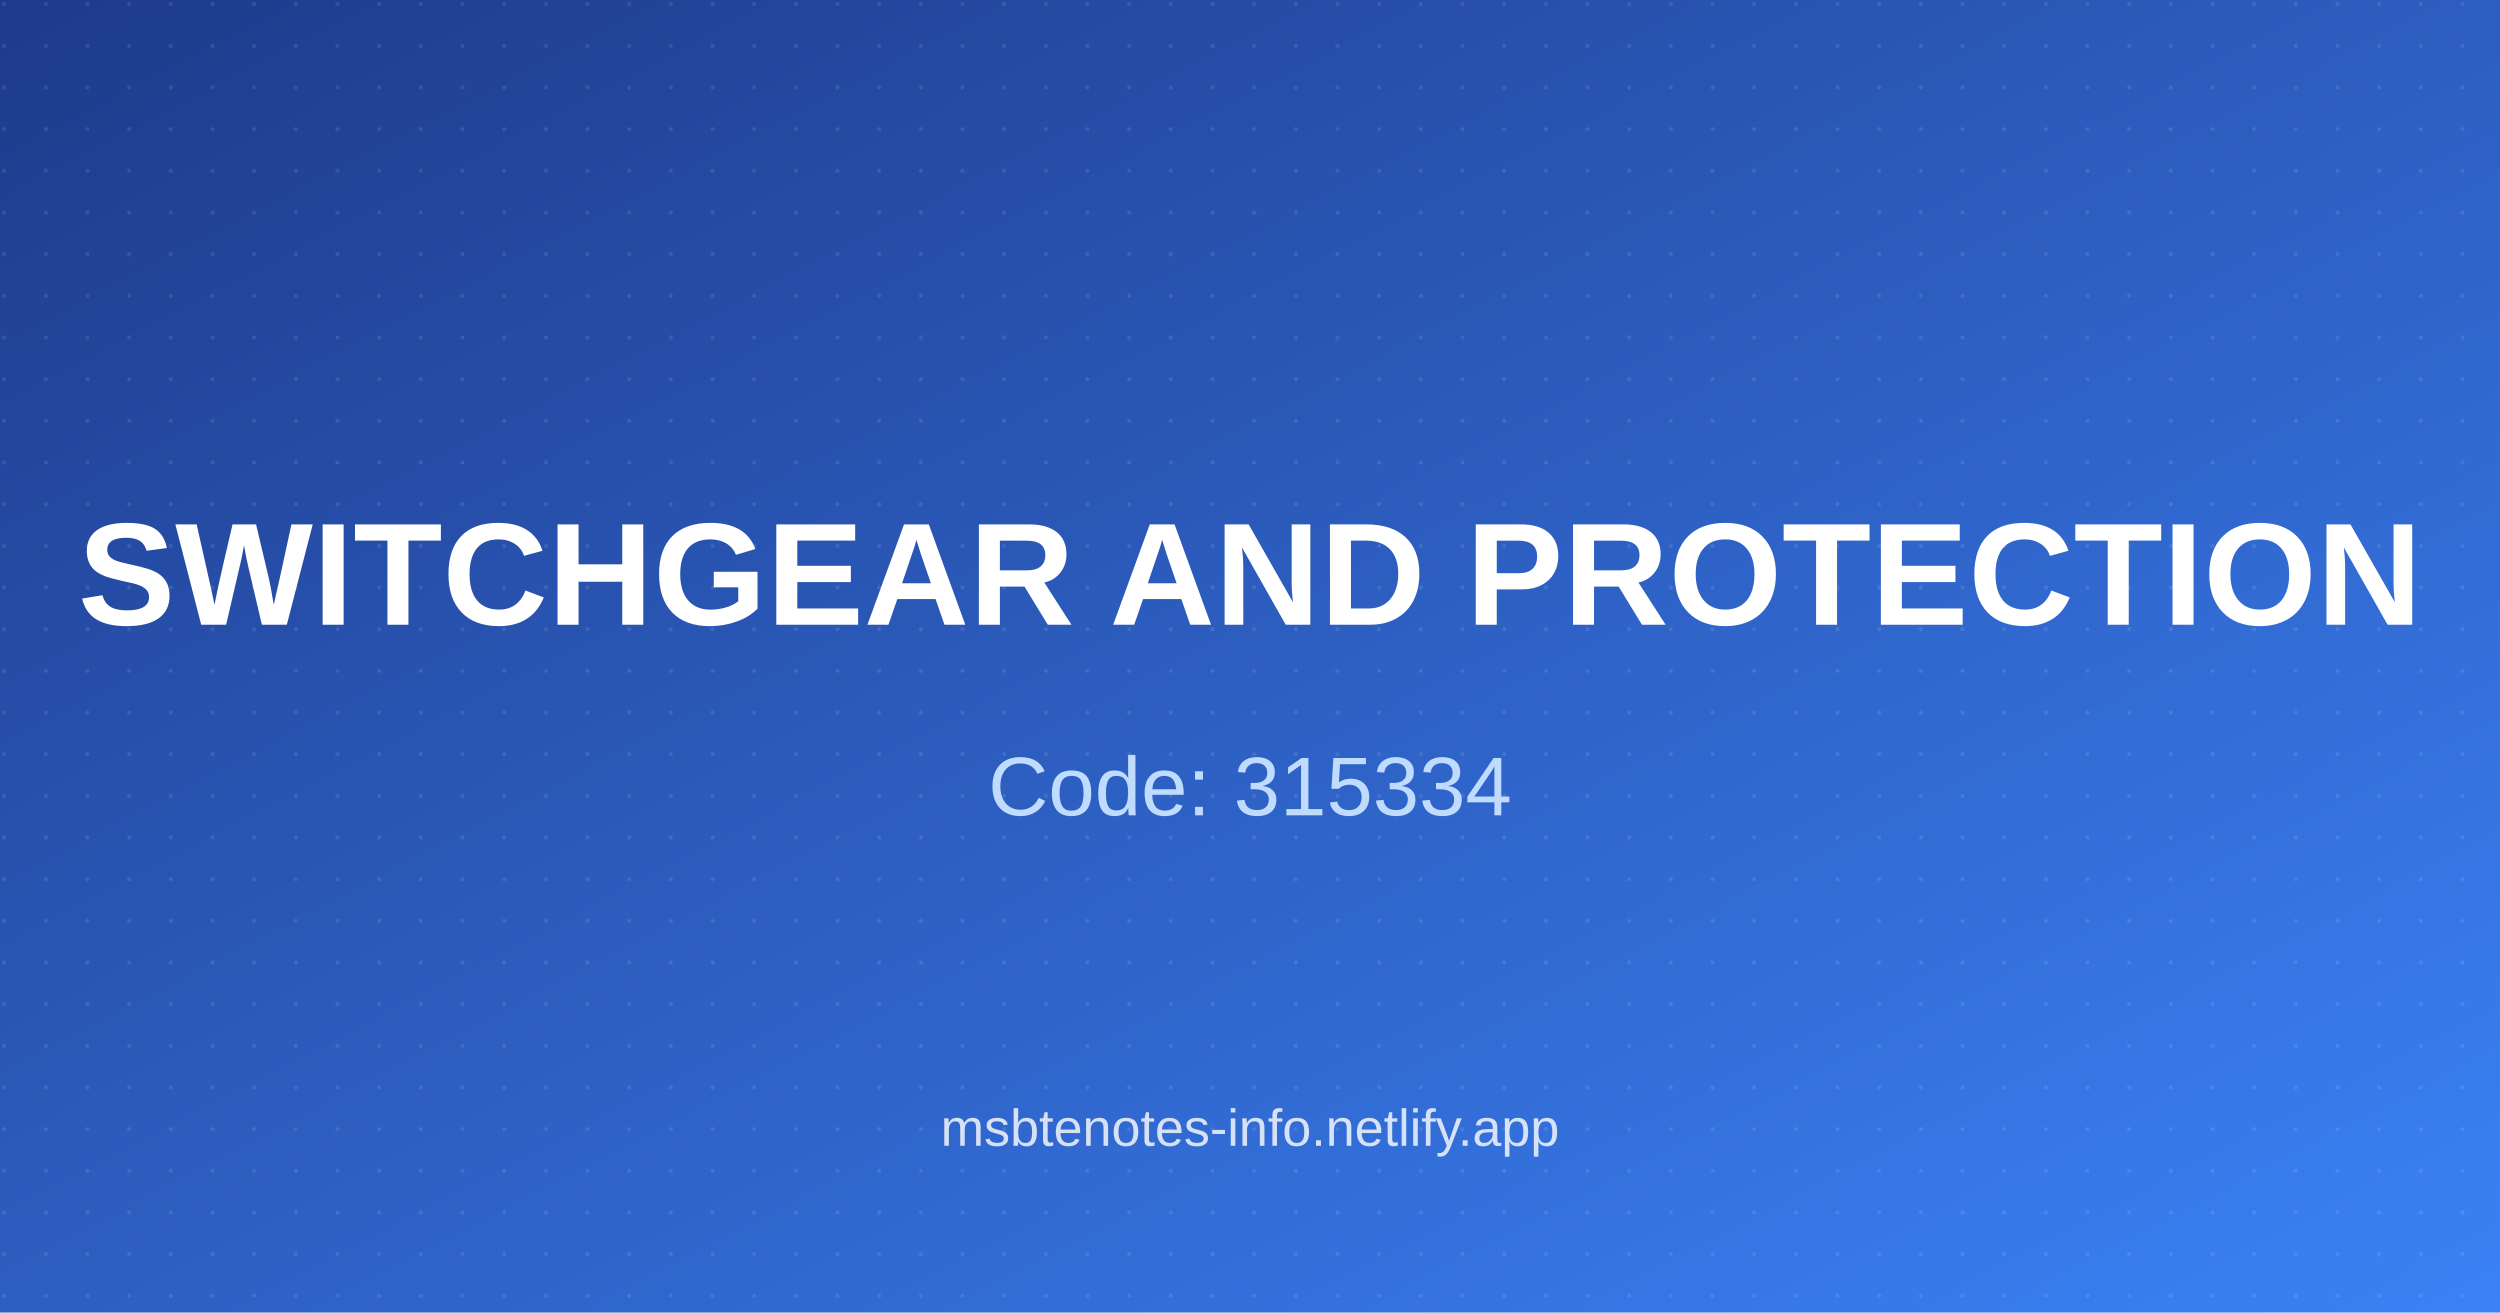
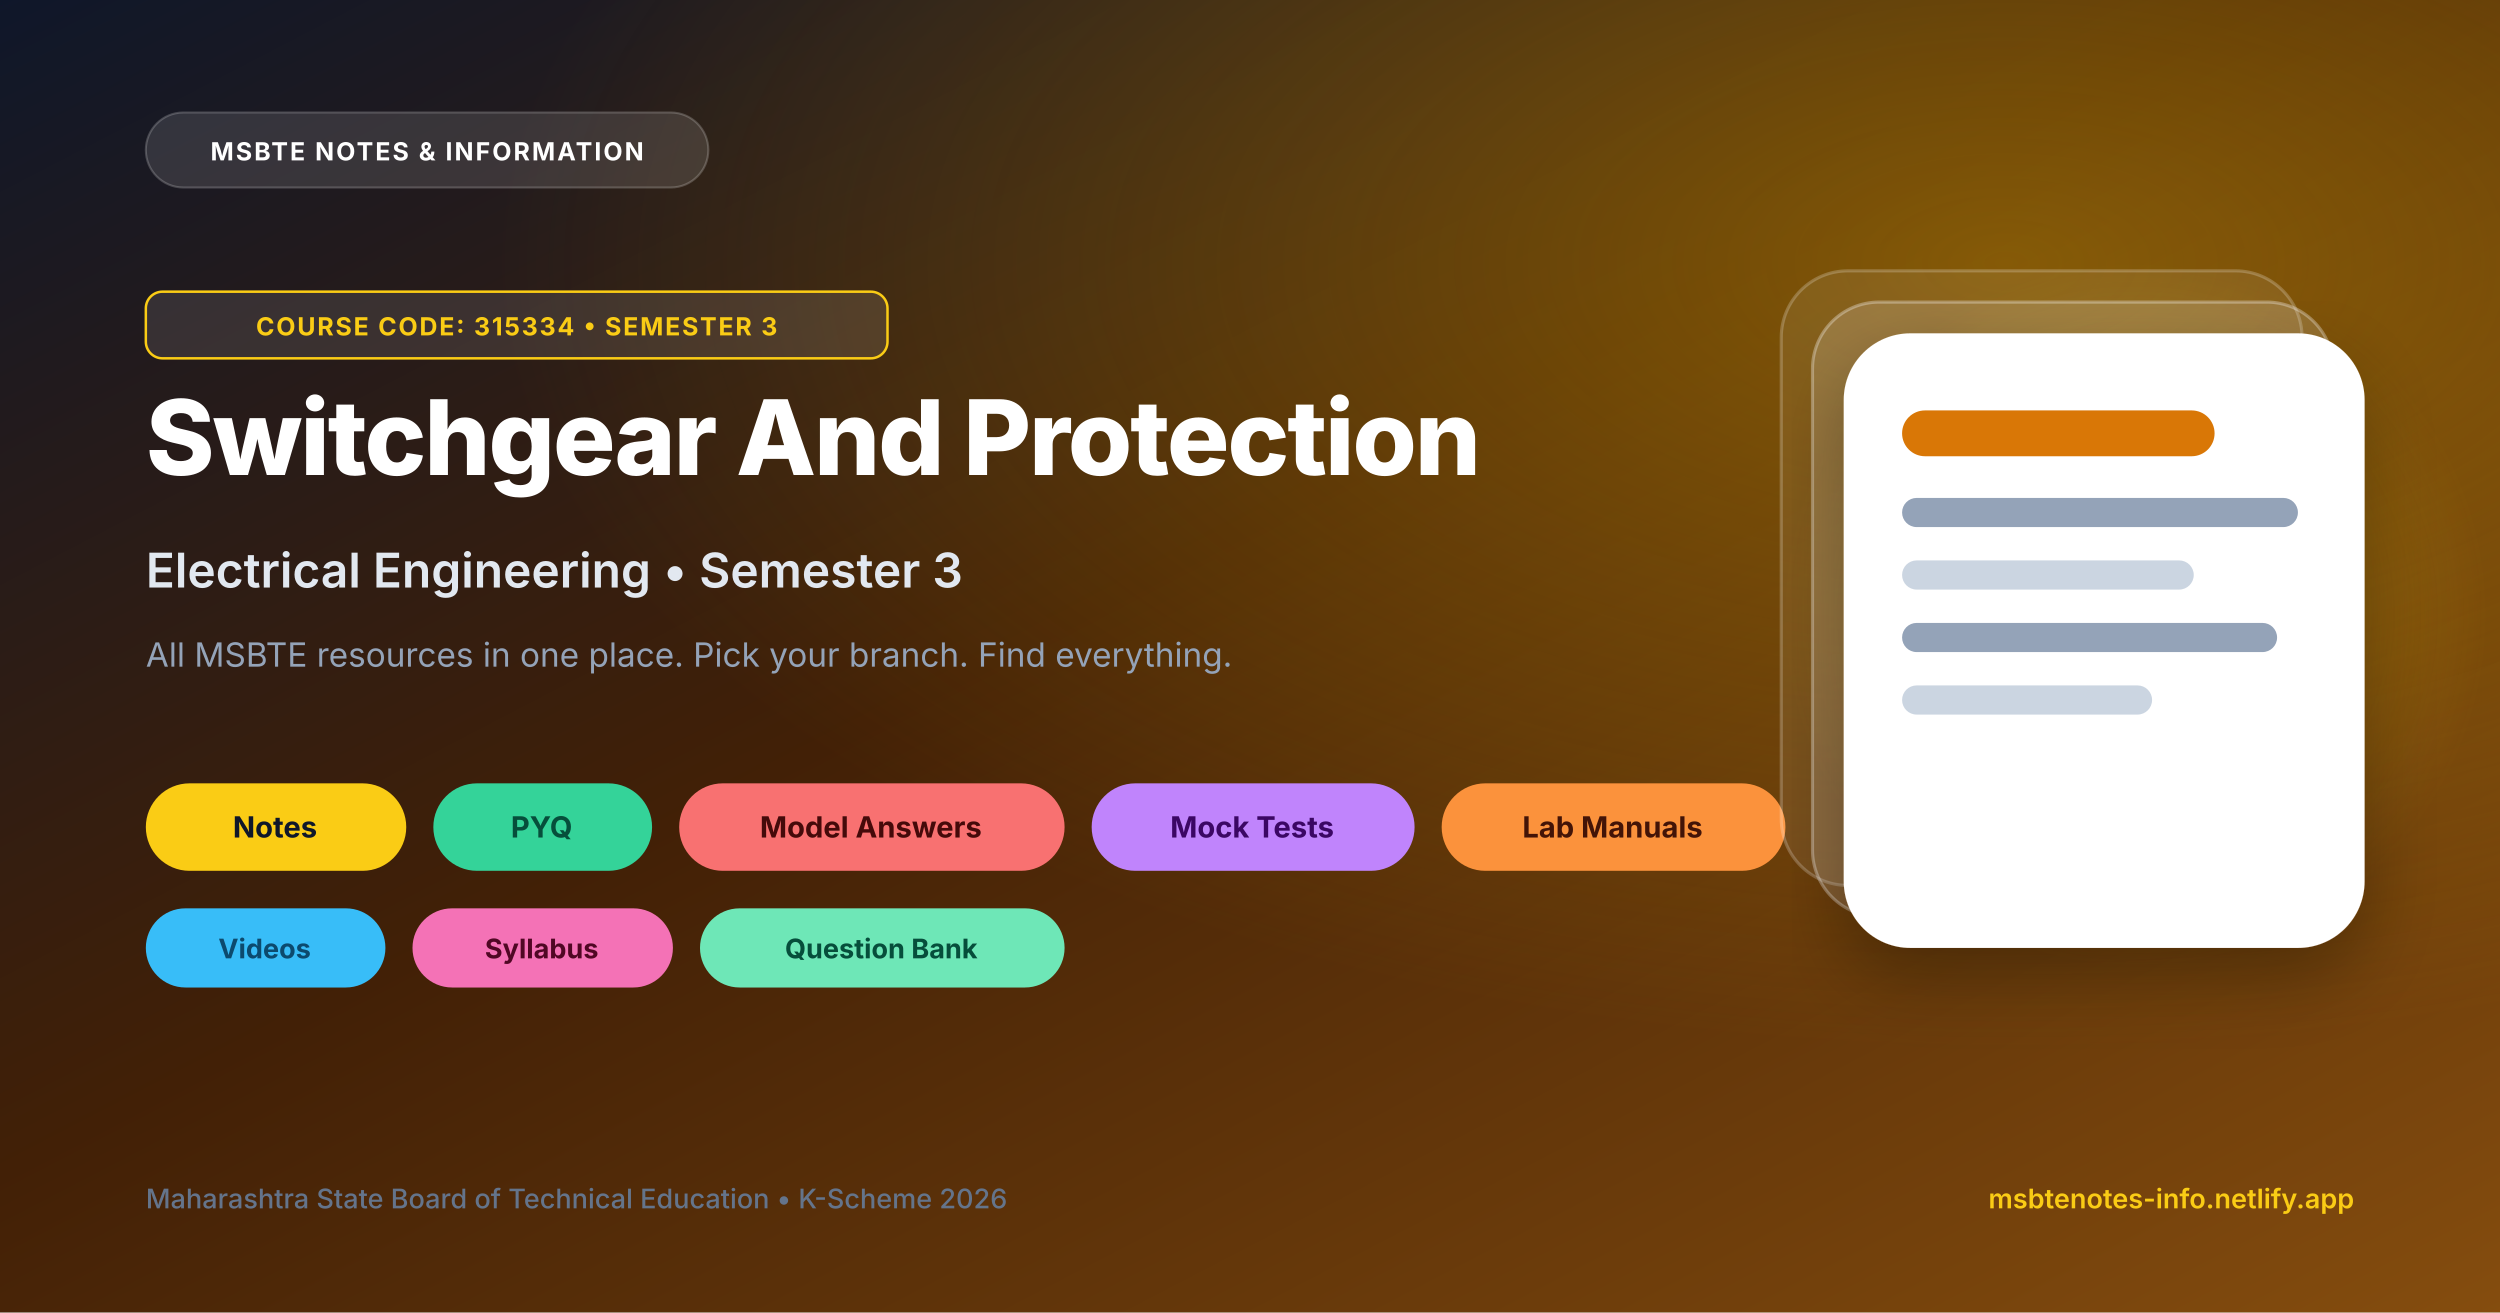
- <svg xmlns="http://www.w3.org/2000/svg" width="1200" height="630">
+ <svg xmlns="http://www.w3.org/2000/svg" width="1200" height="630" viewBox="0 0 1200 630">
  <defs>
-     <linearGradient id="grad1" x1="0%" y1="0%" x2="100%" y2="100%">
-       <stop offset="0%" style="stop-color:#1e3a8a;stop-opacity:1" />
-       <stop offset="100%" style="stop-color:#3b82f6;stop-opacity:1" />
+     <linearGradient id="bgGrad" x1="0%" y1="0%" x2="100%" y2="100%">
+       <stop offset="0%" stop-color="#0f172a" />
+       <stop offset="45%" stop-color="#422006" />
+       <stop offset="100%" stop-color="#854d0e" />
    </linearGradient>
-     <pattern id="pattern1" x="0" y="0" width="20" height="20" patternUnits="userSpaceOnUse">
-       <circle cx="2" cy="2" r="1" fill="rgba(255,255,255,0.1)" />
-     </pattern>
+     <radialGradient id="bgGlow" cx="80%" cy="20%" r="60%">
+       <stop offset="0%" stop-color="#eab308" stop-opacity="0.38" />
+       <stop offset="100%" stop-color="#eab308" stop-opacity="0" />
+     </radialGradient>
+     <radialGradient id="cardGlow" cx="50%" cy="50%" r="50%">
+       <stop offset="0%" stop-color="#facc15" stop-opacity="0.32" />
+       <stop offset="100%" stop-color="#facc15" stop-opacity="0" />
+     </radialGradient>
+     <filter id="dropShadow" x="-10%" y="-10%" width="130%" height="130%">
+       <feDropShadow dx="0" dy="14" stdDeviation="18" flood-color="#000000" flood-opacity="0.32" />
+     </filter>
  </defs>
-   <rect width="1200" height="630" fill="url(#grad1)" />
-   <rect width="1200" height="630" fill="url(#pattern1)" />
-   <text x="600" y="280" font-family="Arial, sans-serif" font-weight="bold" font-size="70" fill="white" text-anchor="middle" dominant-baseline="middle">
-     SWITCHGEAR AND PROTECTION
-   </text>
-   <text x="600" y="380" font-family="Arial, sans-serif" font-size="40" fill="#bfdbfe" text-anchor="middle" dominant-baseline="middle">
-     Code: 315334
-   </text>
-   <text x="600" y="550" font-family="Arial, sans-serif" font-size="25" fill="rgba(255,255,255,0.8)" text-anchor="middle">
-     msbtenotes-info.netlify.app
-   </text>
+   <rect width="1200" height="630" fill="url(#bgGrad)" />
+   <rect width="1200" height="630" fill="url(#bgGlow)" />
+   <g transform="translate(70, 54)">
+     <rect width="270" height="36" rx="18" fill="rgba(255, 255, 255, 0.12)" stroke="rgba(255, 255, 255, 0.2)" stroke-width="1" />
+     <text x="135" y="23" font-family="'Segoe UI', Inter, -apple-system, sans-serif" font-size="12" font-weight="700" fill="#ffffff" letter-spacing="0.08em" text-anchor="middle">MSBTE NOTES &amp; INFORMATION</text>
+   </g>
+   <g transform="translate(70, 140)">
+     <rect width="356" height="32" rx="8" fill="rgba(255, 255, 255, 0.1)" stroke="#facc15" stroke-width="1.2" />
+     <text x="178" y="21" font-family="'Segoe UI', Inter, monospace" font-size="12" font-weight="700" fill="#facc15" letter-spacing="0.07em" text-anchor="middle">COURSE CODE: 315334 • SEMESTER 3</text>
+     <text x="0" y="88" font-family="'Segoe UI', Inter, -apple-system, sans-serif" font-size="50" font-weight="800" fill="#ffffff" letter-spacing="-0.02em">
+       Switchgear And Protection
+     </text>
+     <text x="0" y="142" font-family="'Segoe UI', Inter, -apple-system, sans-serif" font-size="23" font-weight="600" fill="#e2e8f0">
+       Electrical Engineering • Semester 3
+     </text>
+     <text x="0" y="180" font-family="'Segoe UI', Inter, -apple-system, sans-serif" font-size="16" font-weight="400" fill="#94a3b8">
+       All MSBTE resources in one place. Pick your branch. Find everything.
+     </text>
+     <g transform="translate(0, 236)">
+       <g transform="translate(0, 0)">
+         <rect width="125" height="42" rx="21" fill="#facc15" />
+         <text x="62" y="26" font-family="'Segoe UI', Inter, sans-serif" font-size="14" font-weight="700" fill="#0f172a" text-anchor="middle">Notes</text>
+       </g>
+       <g transform="translate(138, 0)">
+         <rect width="105" height="42" rx="21" fill="#34d399" />
+         <text x="52" y="26" font-family="'Segoe UI', Inter, sans-serif" font-size="14" font-weight="700" fill="#064e3b" text-anchor="middle">PYQ</text>
+       </g>
+       <g transform="translate(256, 0)">
+         <rect width="185" height="42" rx="21" fill="#f87171" />
+         <text x="92" y="26" font-family="'Segoe UI', Inter, sans-serif" font-size="14" font-weight="700" fill="#450a0a" text-anchor="middle">Model Answers</text>
+       </g>
+       <g transform="translate(454, 0)">
+         <rect width="155" height="42" rx="21" fill="#c084fc" />
+         <text x="77" y="26" font-family="'Segoe UI', Inter, sans-serif" font-size="14" font-weight="700" fill="#3b0764" text-anchor="middle">Mock Tests</text>
+       </g>
+       <g transform="translate(622, 0)">
+         <rect width="165" height="42" rx="21" fill="#fb923c" />
+         <text x="82" y="26" font-family="'Segoe UI', Inter, sans-serif" font-size="14" font-weight="700" fill="#431407" text-anchor="middle">Lab Manuals</text>
+       </g>
+     </g>
+     <g transform="translate(0, 296)">
+       <g transform="translate(0, 0)">
+         <rect width="115" height="38" rx="19" fill="#38bdf8" />
+         <text x="57" y="24" font-family="'Segoe UI', Inter, sans-serif" font-size="13" font-weight="700" fill="#0c4a6e" text-anchor="middle">Videos</text>
+       </g>
+       <g transform="translate(128, 0)">
+         <rect width="125" height="38" rx="19" fill="#f472b6" />
+         <text x="62" y="24" font-family="'Segoe UI', Inter, sans-serif" font-size="13" font-weight="700" fill="#500724" text-anchor="middle">Syllabus</text>
+       </g>
+       <g transform="translate(266, 0)">
+         <rect width="175" height="38" rx="19" fill="#6ee7b7" />
+         <text x="87" y="24" font-family="'Segoe UI', Inter, sans-serif" font-size="13" font-weight="700" fill="#064e3b" text-anchor="middle">Question Bank</text>
+       </g>
+     </g>
+   </g>
+   <g transform="translate(885, 145)">
+     <circle cx="140" cy="150" r="170" fill="url(#cardGlow)" />
+     <rect x="-30" y="-15" width="250" height="295" rx="32" fill="rgba(255, 255, 255, 0.08)" stroke="rgba(255, 255, 255, 0.22)" stroke-width="1.5" />
+     <rect x="-15" y="0" width="250" height="295" rx="32" fill="rgba(255, 255, 255, 0.16)" stroke="rgba(255, 255, 255, 0.32)" stroke-width="1.5" />
+     <rect x="0" y="15" width="250" height="295" rx="32" fill="#ffffff" filter="url(#dropShadow)" />
+     <rect x="28" y="52" width="150" height="22" rx="11" fill="#d97706" />
+     <rect x="28" y="94" width="190" height="14" rx="7" fill="#94a3b8" />
+     <rect x="28" y="124" width="140" height="14" rx="7" fill="#cbd5e1" />
+     <rect x="28" y="154" width="180" height="14" rx="7" fill="#94a3b8" />
+     <rect x="28" y="184" width="120" height="14" rx="7" fill="#cbd5e1" />
+   </g>
+   <g transform="translate(70, 580)">
+     <text x="0" y="0" font-family="'Segoe UI', Inter, sans-serif" font-size="13" font-weight="500" fill="#64748b">
+       Maharashtra State Board of Technical Education • K-Scheme 2026
+     </text>
+     <text x="1060" y="0" font-family="'Segoe UI', Inter, sans-serif" font-size="13" font-weight="600" fill="#facc15" text-anchor="end">
+       msbtenotes-info.netlify.app
+     </text>
+   </g>
</svg>
